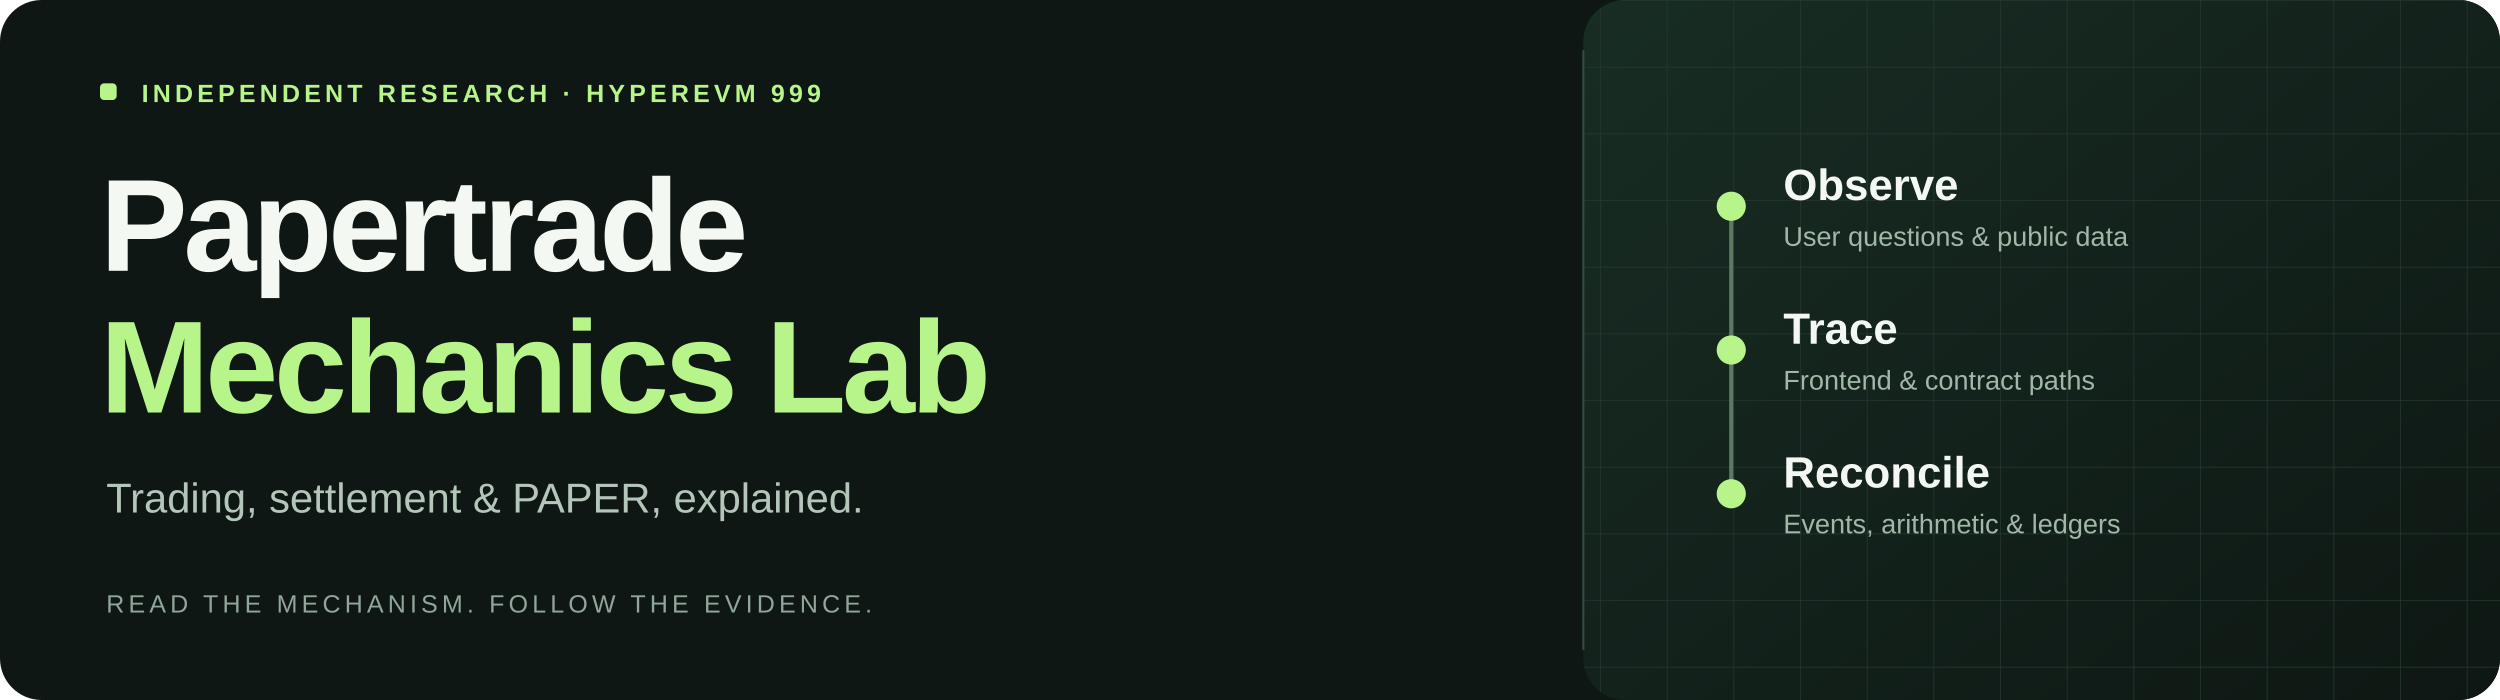
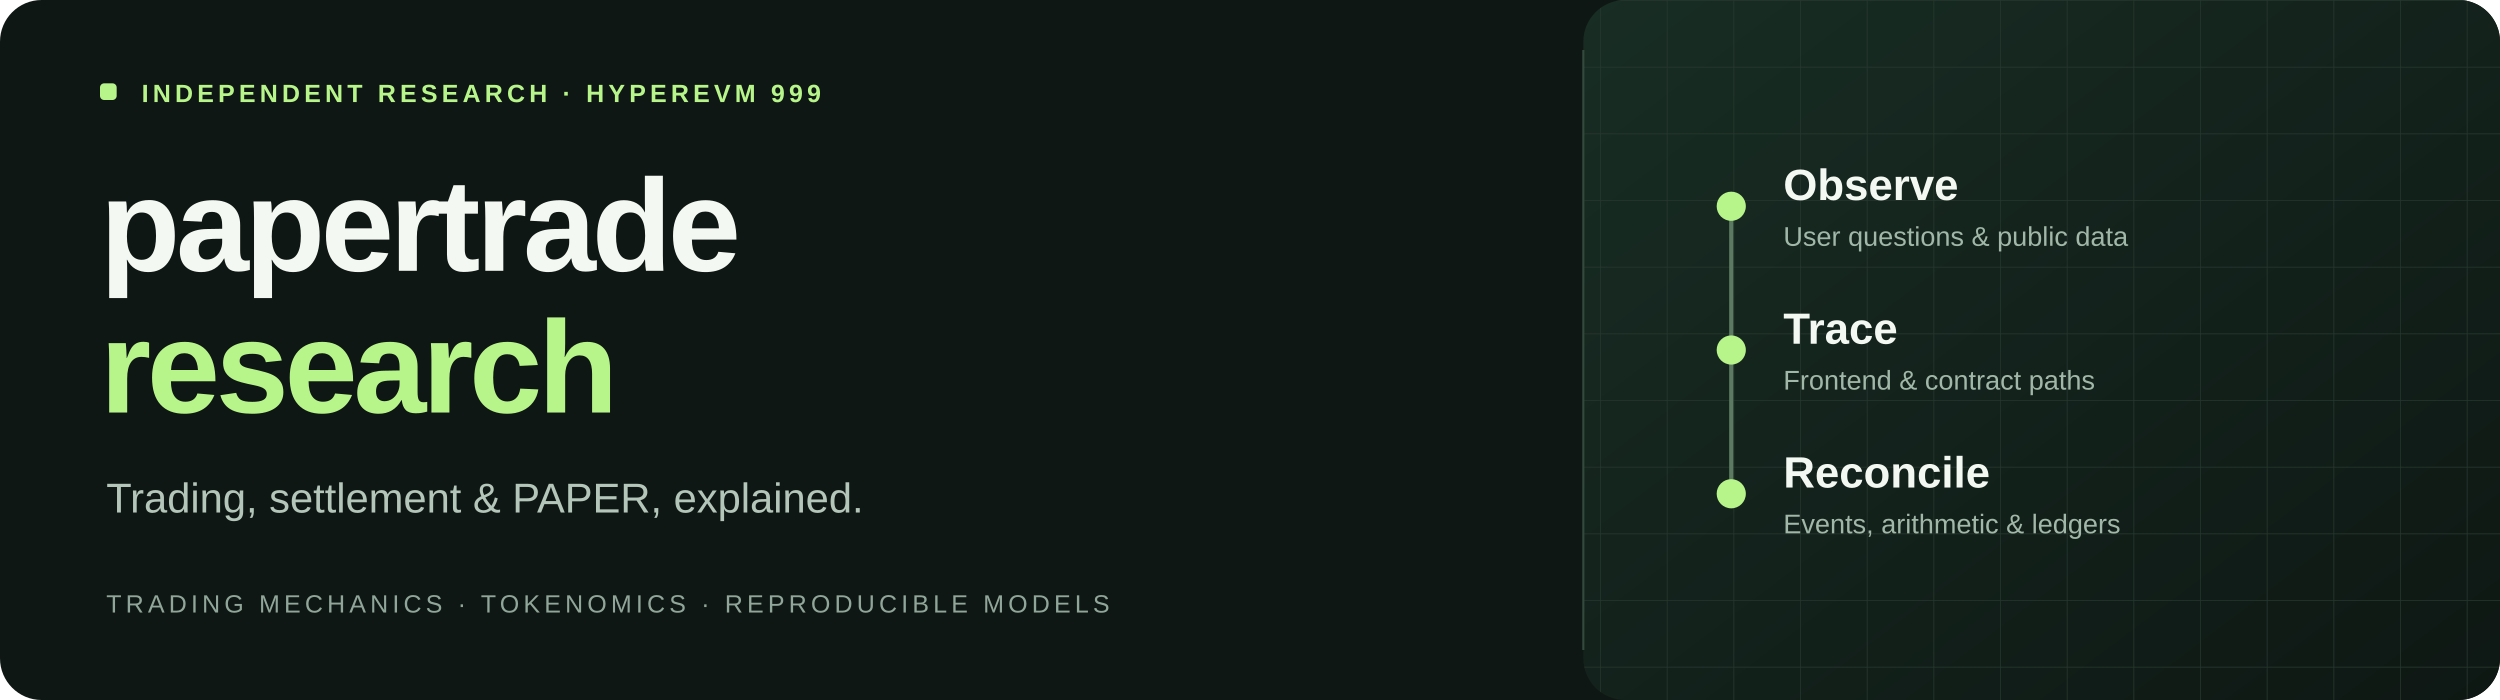
<svg xmlns="http://www.w3.org/2000/svg" width="1200" height="336" viewBox="0 0 1200 336" role="img" aria-labelledby="title desc">
  <defs>
    <pattern id="grid" width="32" height="32" patternUnits="userSpaceOnUse">
      <path d="M 32 0 L 0 0 0 32" fill="none" stroke="#26372f" stroke-width="0.7" />
    </pattern>
    <linearGradient id="glow" x1="0" y1="0" x2="1" y2="1">
      <stop offset="0" stop-color="#182d24" />
      <stop offset="1" stop-color="#0e1713" />
    </linearGradient>
  </defs>
  <rect width="1200" height="336" rx="20" fill="#0e1713" />
  <rect x="760" width="440" height="336" rx="20" fill="url(#glow)" />
  <rect x="760" width="440" height="336" rx="20" fill="url(#grid)" />
  <path d="M 760 24 V 312" stroke="#344a3d" />
  <g font-family="-apple-system, BlinkMacSystemFont, 'Segoe UI', Arial, sans-serif">
    <rect x="48" y="40" width="8" height="8" rx="2" fill="#b7f58b" />
    <text x="68" y="49" fill="#b7f58b" font-size="12" font-weight="600" letter-spacing="2">INDEPENDENT RESEARCH · HYPEREVM 999</text>
-     <text x="48" y="130" fill="#f4f8f3" font-size="63" font-weight="700" letter-spacing="-2">Papertrade</text>
-     <text x="48" y="198" fill="#b7f58b" font-size="63" font-weight="700" letter-spacing="-2">Mechanics Lab</text>
+     <text x="48" y="130" fill="#f4f8f3" font-size="63" font-weight="700" letter-spacing="-2">papertrade</text>
+     <text x="48" y="198" fill="#b7f58b" font-size="63" font-weight="700" letter-spacing="-2">research</text>
    <text x="51" y="246" fill="#b4c5ba" font-size="20">Trading, settlement &amp; PAPER, explained.</text>
-     <text x="51" y="294" fill="#91a69a" font-size="12" letter-spacing="2">READ THE MECHANISM. FOLLOW THE EVIDENCE.</text>
+     <text x="51" y="294" fill="#91a69a" font-size="12" letter-spacing="2">TRADING MECHANICS · TOKENOMICS · REPRODUCIBLE MODELS</text>
    <path d="M 831 99 V 237" stroke="#5c7a62" stroke-width="2" />
    <g fill="#b7f58b">
      <circle cx="831" cy="99" r="7" />
      <circle cx="831" cy="168" r="7" />
      <circle cx="831" cy="237" r="7" />
    </g>
    <g fill="#f4f8f3" font-size="21" font-weight="600">
      <text x="856" y="96">Observe</text>
      <text x="856" y="165">Trace</text>
      <text x="856" y="234">Reconcile</text>
    </g>
    <g fill="#a1b7a7" font-size="13">
      <text x="856" y="118">User questions &amp; public data</text>
      <text x="856" y="187">Frontend &amp; contract paths</text>
      <text x="856" y="256">Events, arithmetic &amp; ledgers</text>
    </g>
  </g>
</svg>
